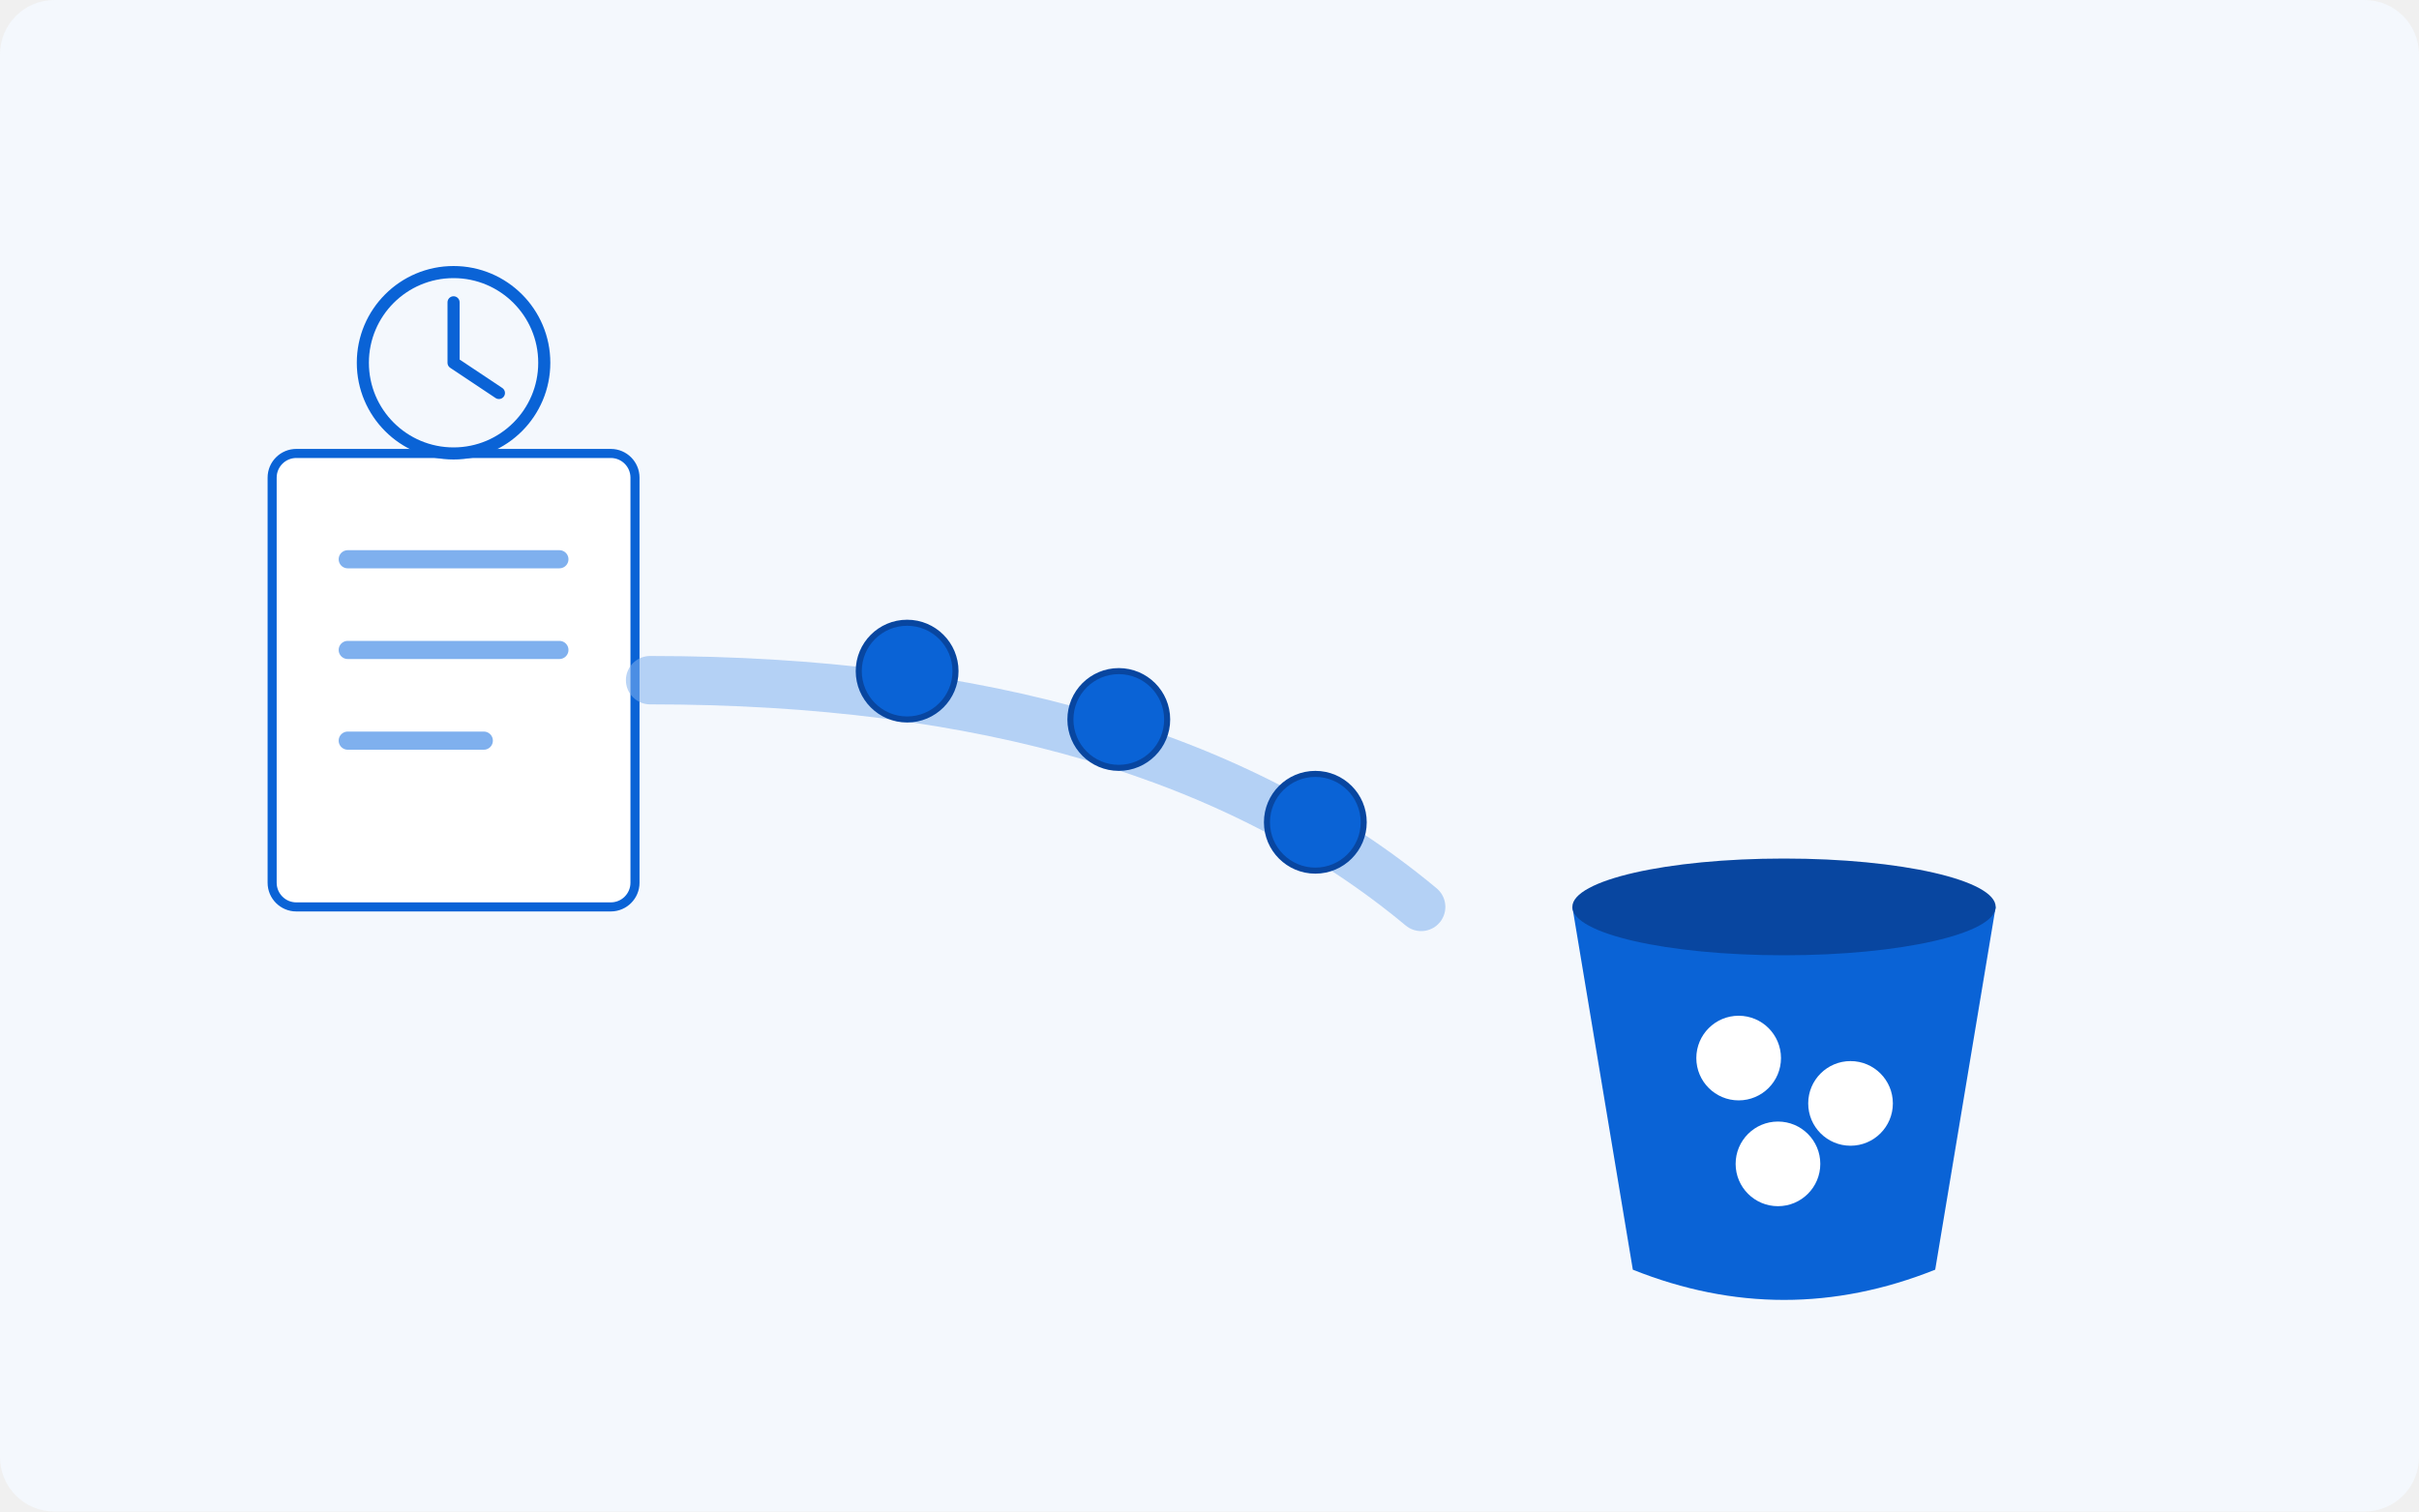
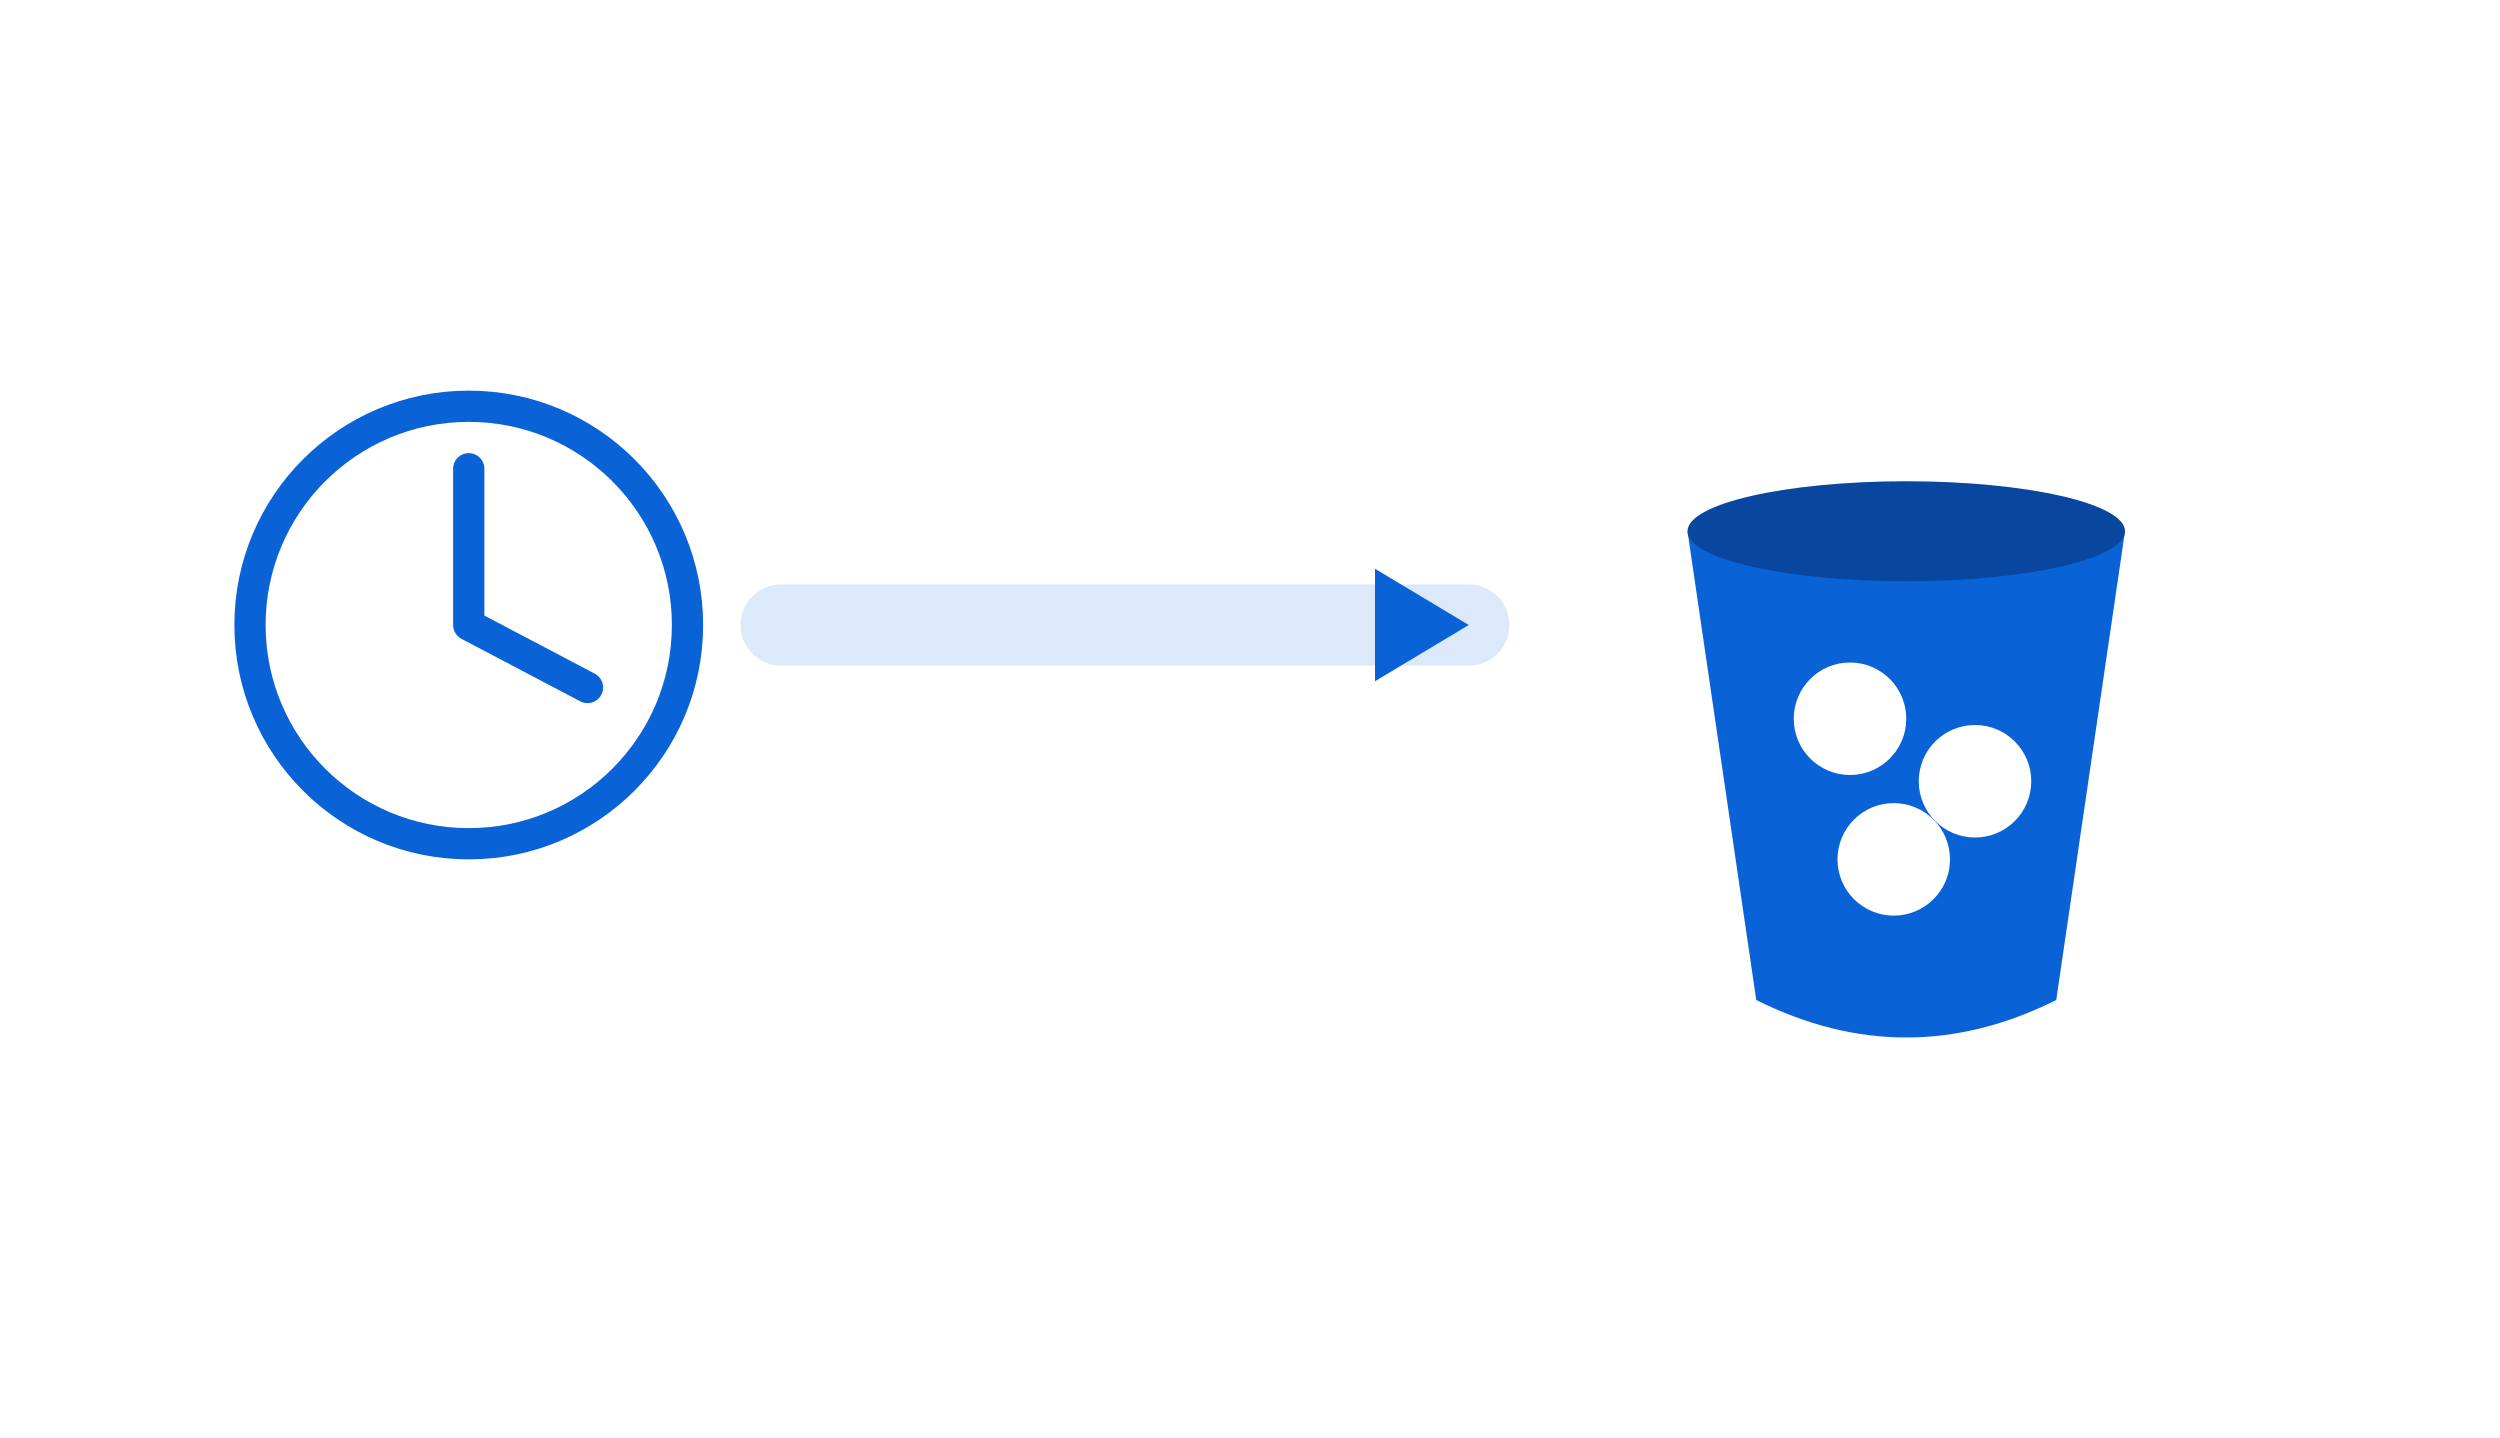
- <svg xmlns="http://www.w3.org/2000/svg" viewBox="0 0 800 500" role="img" aria-label="事務の時間が原資に変わるイメージ">
-   <rect width="800" height="500" rx="18" fill="#f4f8fd" />
-   <rect x="90" y="150" width="120" height="150" rx="8" fill="#ffffff" stroke="#0a63d6" stroke-width="3" />
-   <line x1="115" y1="185" x2="185" y2="185" stroke="#7fb0ee" stroke-width="6" stroke-linecap="round" />
-   <line x1="115" y1="215" x2="185" y2="215" stroke="#7fb0ee" stroke-width="6" stroke-linecap="round" />
-   <line x1="115" y1="245" x2="160" y2="245" stroke="#7fb0ee" stroke-width="6" stroke-linecap="round" />
-   <circle cx="150" cy="120" r="30" fill="none" stroke="#0a63d6" stroke-width="4" />
-   <path d="M150 120 L150 100 M150 120 L165 130" stroke="#0a63d6" stroke-width="4" stroke-linecap="round" />
-   <path d="M215 225 Q380 225 470 300" fill="none" stroke="#7fb0ee" stroke-width="16" stroke-linecap="round" opacity=".55" />
-   <g fill="#0a63d6" stroke="#0846a0" stroke-width="2">
-     <circle cx="300" cy="222" r="16" />
-     <circle cx="370" cy="238" r="16" />
-     <circle cx="435" cy="272" r="16" />
-   </g>
-   <path d="M520 300 L660 300 L640 420 Q590 440 540 420 Z" fill="#0a63d6" />
-   <ellipse cx="590" cy="300" rx="70" ry="16" fill="#0846a0" />
+ <svg xmlns="http://www.w3.org/2000/svg" viewBox="0 0 800 460" role="img" aria-label="時間が原資に変わる">
+   <rect width="800" height="460" fill="#ffffff" />
+   <circle cx="150" cy="200" r="70" fill="none" stroke="#0a63d6" stroke-width="10" />
+   <path d="M150 200 L150 150 M150 200 L188 220" stroke="#0a63d6" stroke-width="10" stroke-linecap="round" />
+   <path d="M250 200 L470 200" stroke="#dbe9fb" stroke-width="26" stroke-linecap="round" />
+   <polygon points="470,200 440,182 440,218" fill="#0a63d6" />
+   <path d="M540 170 L680 170 L658 320 Q610 344 562 320 Z" fill="#0a63d6" />
+   <ellipse cx="610" cy="170" rx="70" ry="16" fill="#0846a0" />
  <g fill="#ffffff">
-     <circle cx="575" cy="350" r="14" />
-     <circle cx="612" cy="365" r="14" />
-     <circle cx="588" cy="385" r="14" />
+     <circle cx="592" cy="230" r="18" />
+     <circle cx="632" cy="250" r="18" />
+     <circle cx="606" cy="275" r="18" />
  </g>
</svg>
